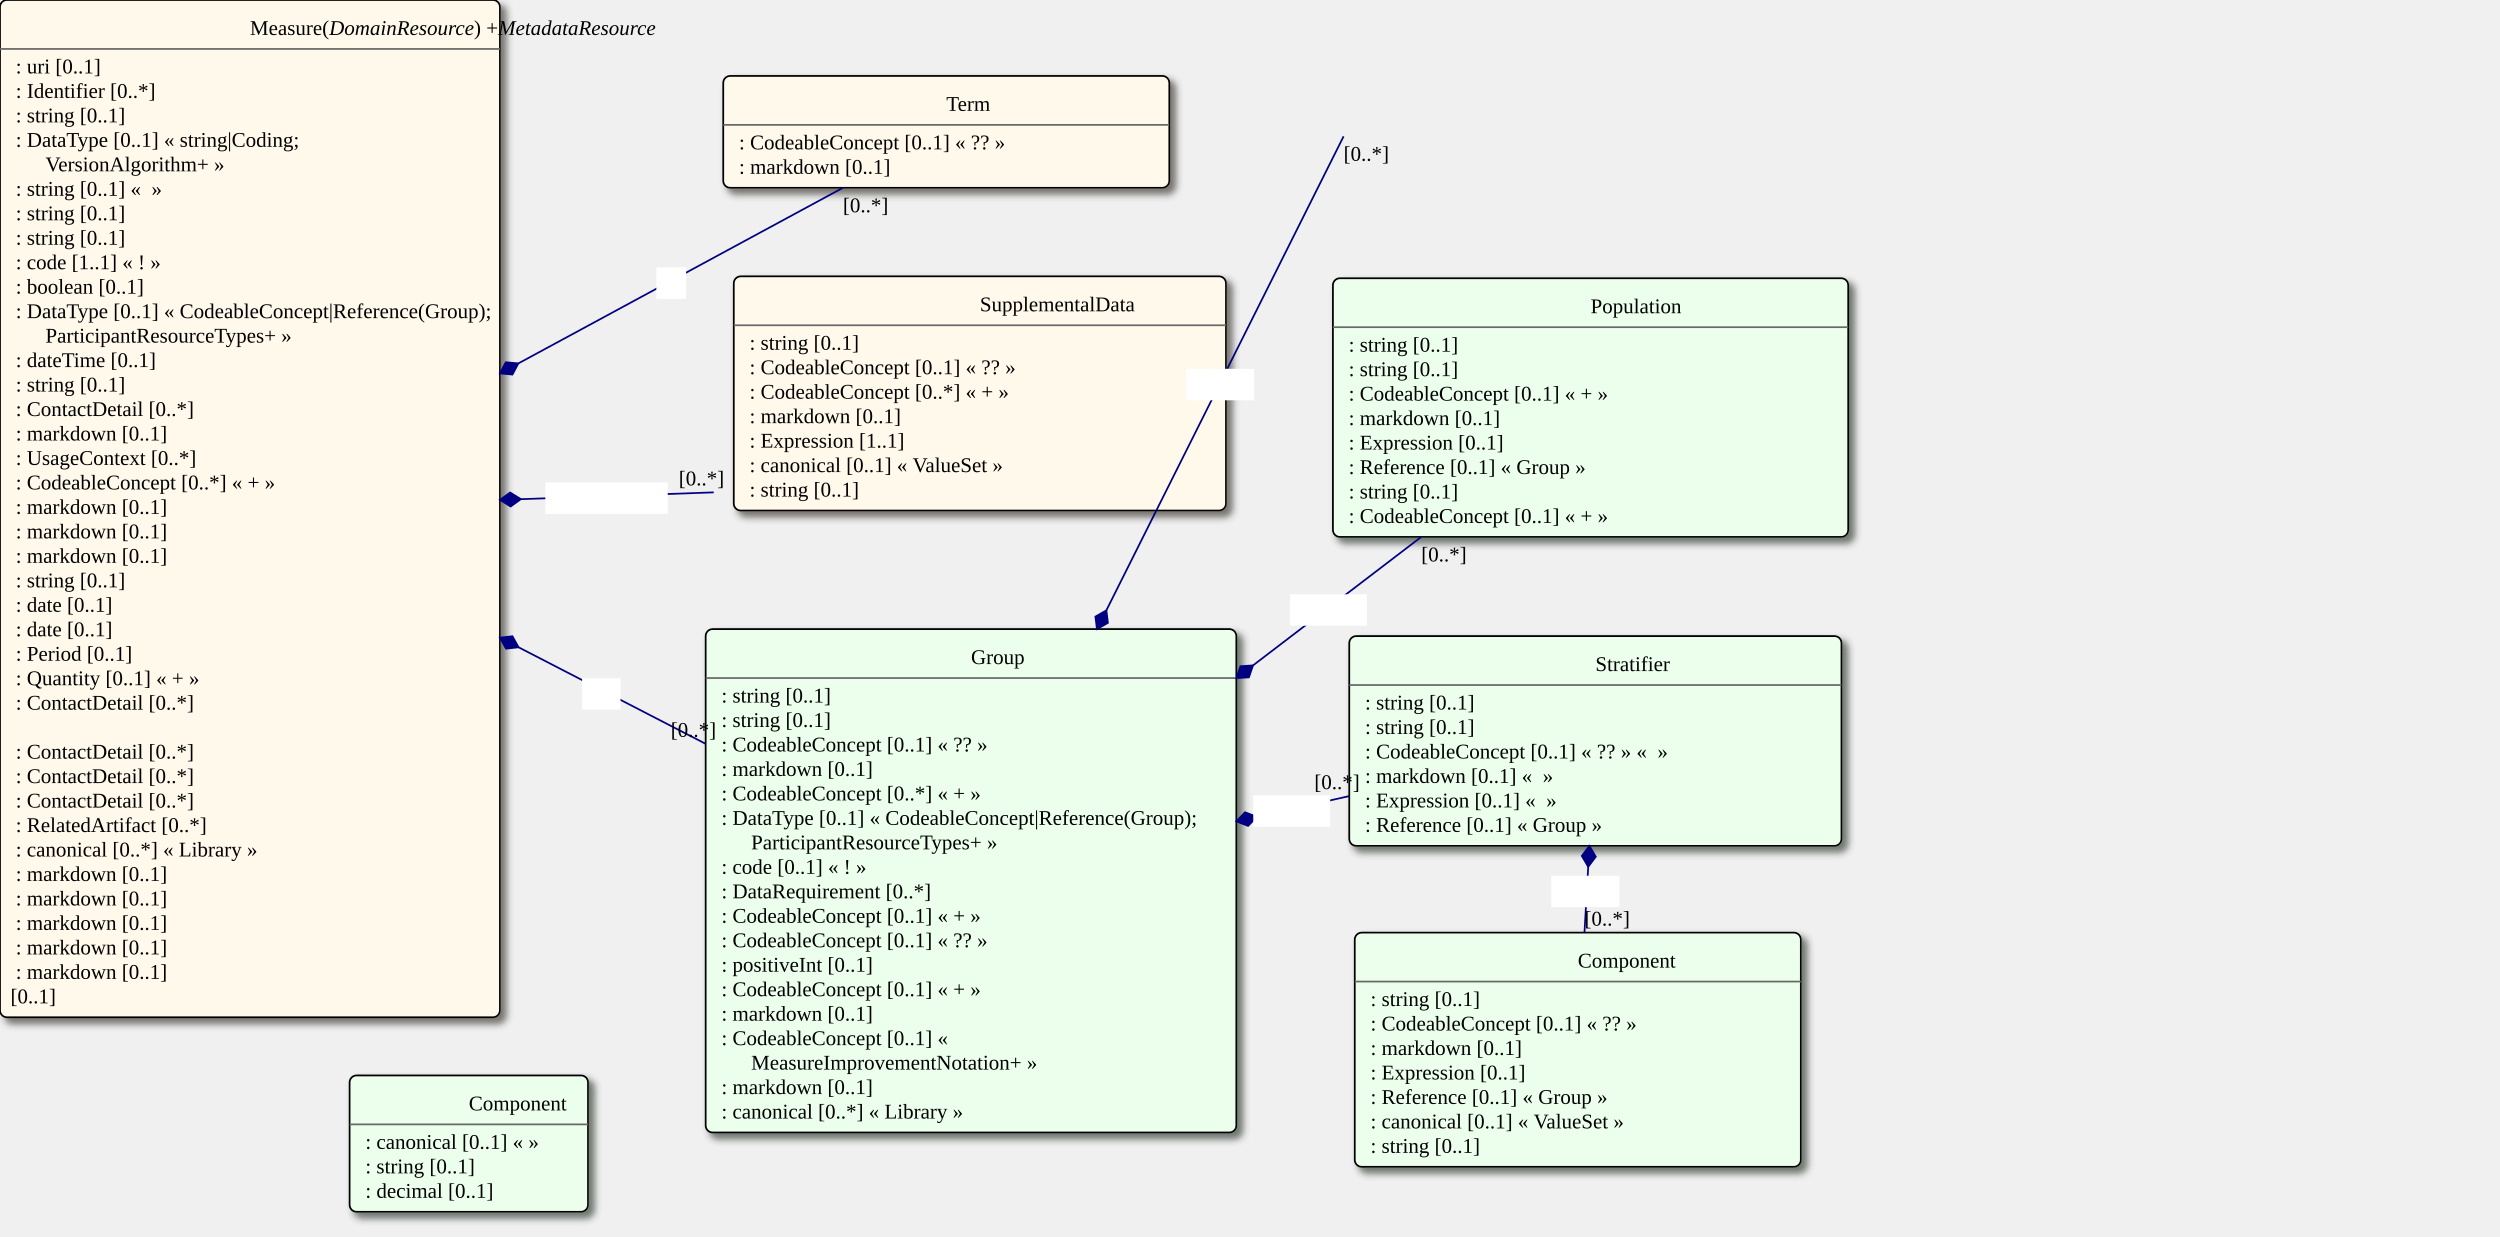
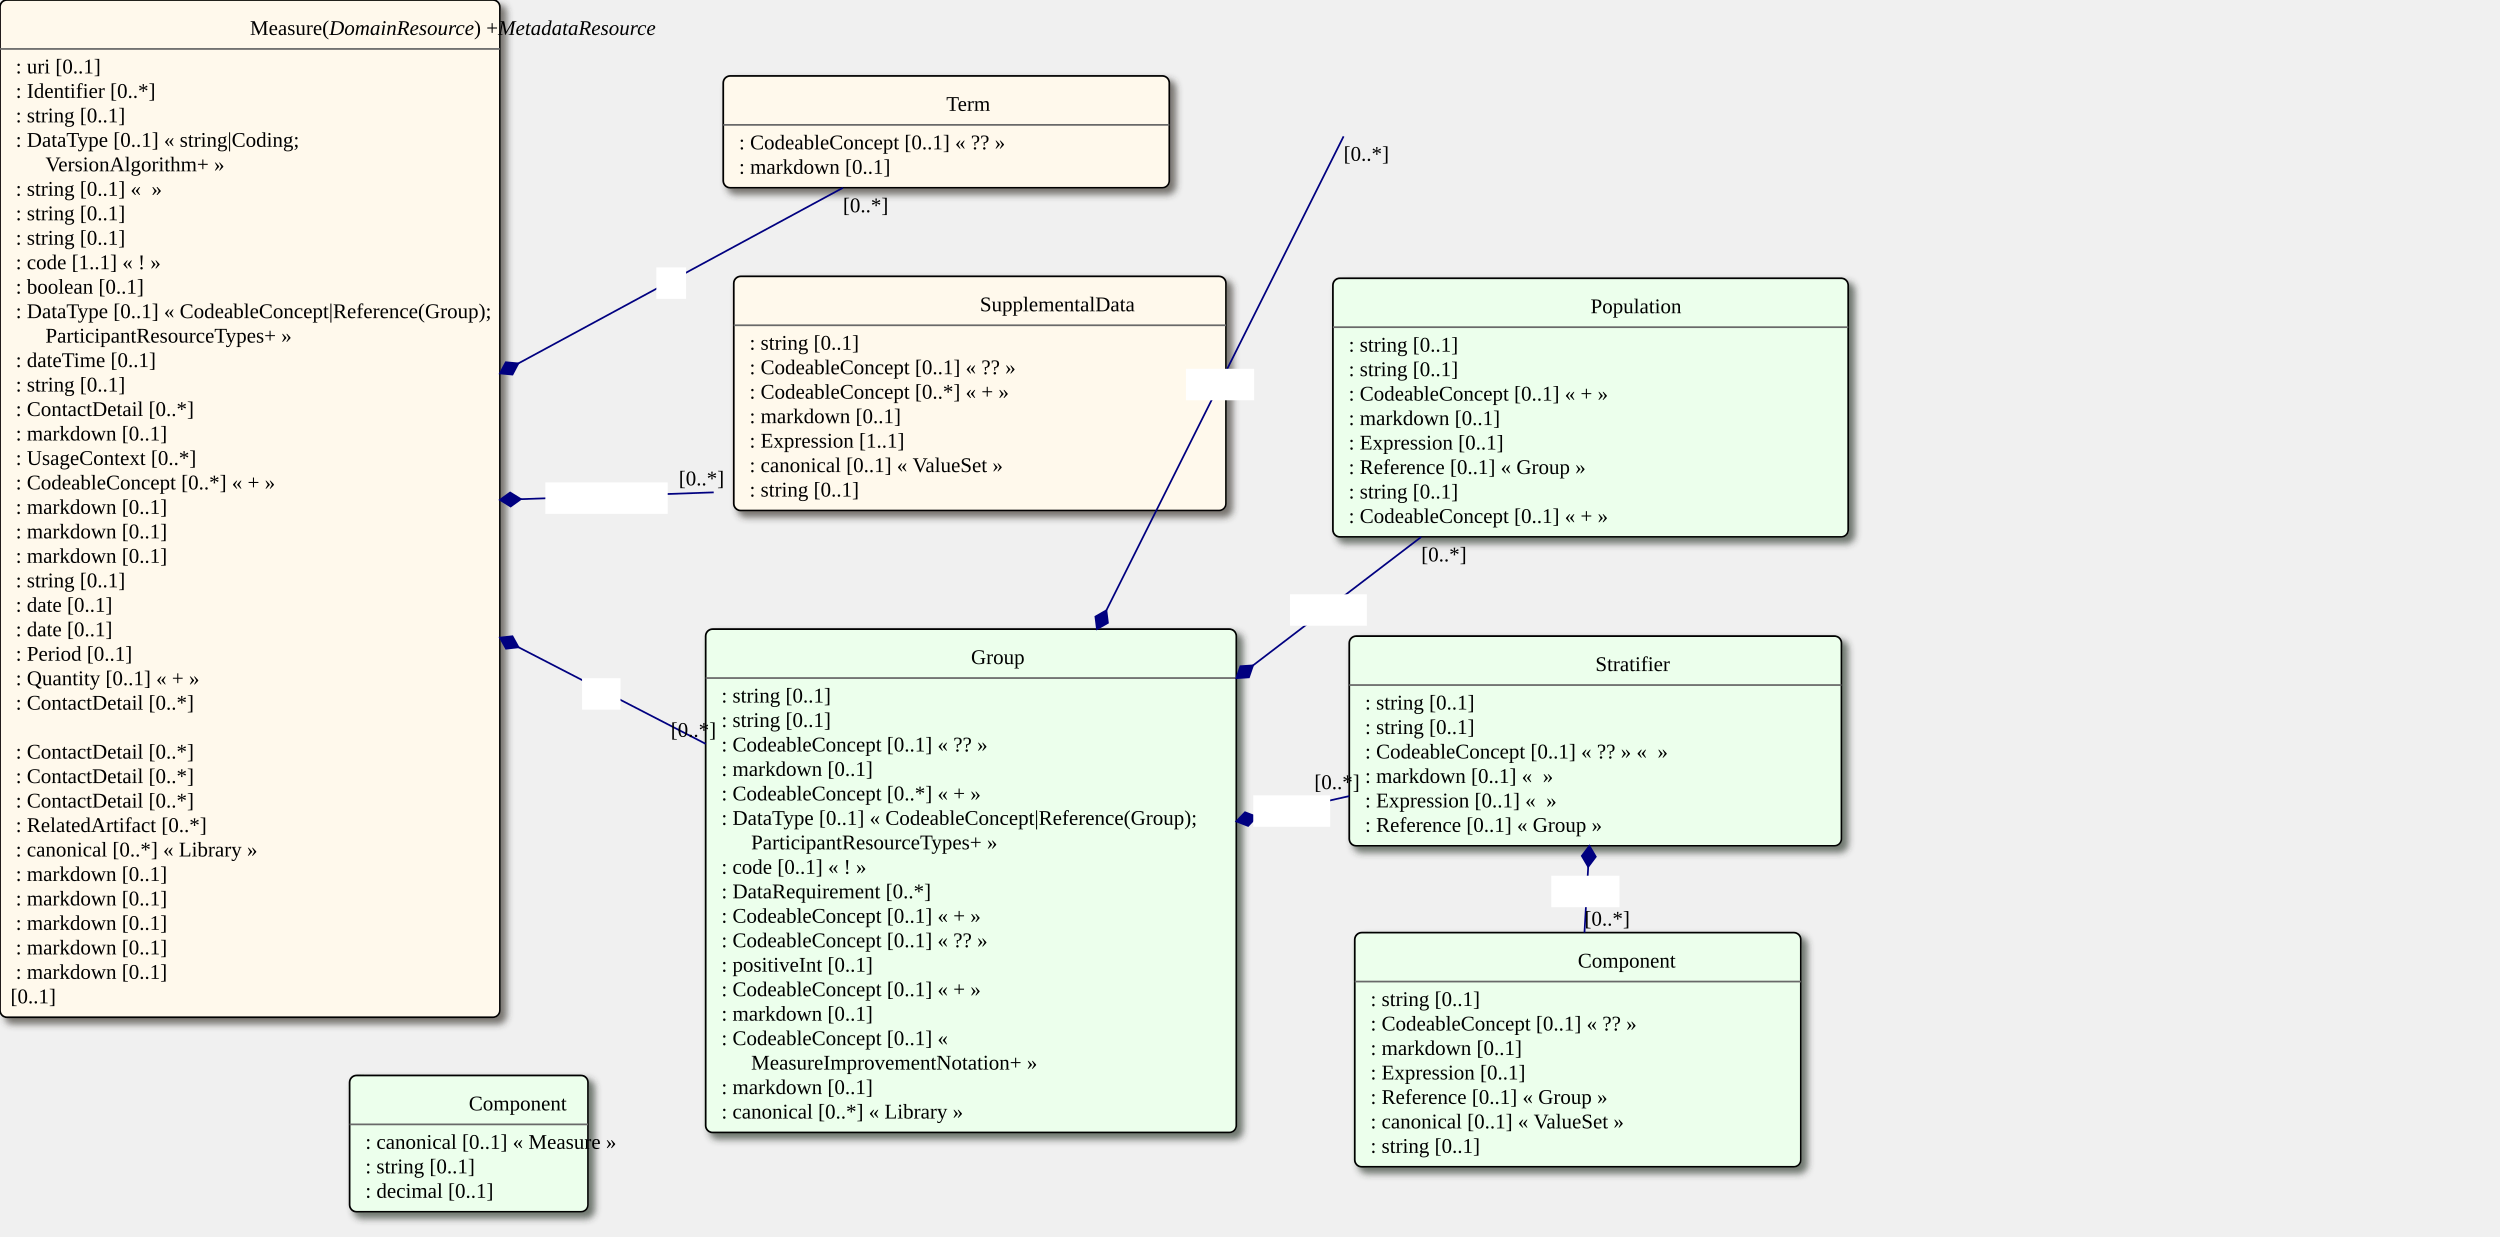
<svg xmlns="http://www.w3.org/2000/svg" xmlns:xlink="http://www.w3.org/1999/xlink" id="n1394" version="1.1" width="1430.267" height="707.554">
  <defs id="defs84846">
    <filter id="shadow1" x="-0.039" y="-0.083" width="1.1" height="1.212">
      <feOffset result="offOut" in="SourceGraphic" dx="3" dy="3" id="feOffset84837" />
      <feColorMatrix result="matrixOut" in="offOut" type="matrix" values="0.2 0 0 0 0 0 0.2 0 0 0 0 0 0.2 0 0 0 0 0 1 0" id="feColorMatrix84839" />
      <feGaussianBlur result="blurOut" in="matrixOut" stdDeviation="2" id="feGaussianBlur84841" />
      <feBlend in="SourceGraphic" in2="blurOut" mode="normal" id="feBlend84843" />
    </filter>
  </defs>
  <g id="n1395">
    <rect id="Measure" x="0.0" y="0.0" rx="4" ry="4" width="286.0" height="582.0" filter="url(#shadow1)" style="fill:#fff9ec;stroke:black;stroke-width:1" />
    <line id="n1396" x1="0.0" y1="28.0" x2="286.0" y2="28.0" style="stroke:dimgrey;stroke-width:1" />
    <text id="n1397" x="143.0" y="20.0" fill="black" class="diagram-class-title  diagram-class-resource">Measure<tspan class="diagram-class-title-link" id="tspan84852"> (<a id="n1398" xlink:href="domainresource.html#DomainResource" class="diagram-class-reference" style="font-style: italic">DomainResource</a>) +<a id="n1399" xlink:href="metadataresource.html#MetadataResource" class="diagram-class-reference" style="font-style: italic">MetadataResource</a>
      </tspan>
    </text>
    <text id="n1400" x="6.0" y="42.0" fill="black" class="diagram-class-detail">
      <a id="n1401" xlink:href="measure-definitions.html#Measure.url" /> : <a id="n1402" xlink:href="datatypes.html#uri">uri</a> [0..1]</text>
    <text id="n1406" x="6.0" y="56.0" fill="black" class="diagram-class-detail">
      <a id="n1407" xlink:href="measure-definitions.html#Measure.identifier" /> : <a id="n1408" xlink:href="datatypes.html#Identifier">Identifier</a> [0..*]</text>
    <text id="n1412" x="6.0" y="70.0" fill="black" class="diagram-class-detail">
      <a id="n1413" xlink:href="measure-definitions.html#Measure.version" /> : <a id="n1414" xlink:href="datatypes.html#string">string</a> [0..1]</text>
    <text id="n1418" x="6.0" y="84.0" fill="black" class="diagram-class-detail">
      <a id="n1419" xlink:href="measure-definitions.html#Measure.versionAlgorithm_x_" /> : <a id="n1420" xlink:href="types.html#DataType">DataType</a> [0..1] « <a id="n1421" xlink:href="datatypes.html#string">string</a>|<a id="n1422" xlink:href="datatypes.html#Coding">Coding</a>; <a id="n1423" xlink:href="valueset-version-algorithm.html" />
    </text>
    <text id="n1425" x="26.0" y="98.0" fill="black" class="diagram-class-detail">
      <a id="n1426" xlink:href="valueset-version-algorithm.html">VersionAlgorithm</a>+ »</text>
    <text id="n1436" x="6.0" y="112.0" fill="black" class="diagram-class-detail">
      <a id="n1437" xlink:href="measure-definitions.html#Measure.name" /> : <a id="n1438" xlink:href="datatypes.html#string">string</a> [0..1] « <a id="n1439" style="padding-left: 3px; padding-right: 3px; border: 1px maroon solid; font-weight: bold; color: #301212; background-color: #fdeeee;" xlink:href="conformance-rules.html#constraints" /> »</text>
    <text id="n1446" x="6.0" y="126.0" fill="black" class="diagram-class-detail">
      <a id="n1447" xlink:href="measure-definitions.html#Measure.title" /> : <a id="n1448" xlink:href="datatypes.html#string">string</a> [0..1]</text>
    <text id="n1452" x="6.0" y="140.0" fill="black" class="diagram-class-detail">
      <a id="n1453" xlink:href="measure-definitions.html#Measure.subtitle" /> : <a id="n1454" xlink:href="datatypes.html#string">string</a> [0..1]</text>
    <text id="n1458" x="6.0" y="154.0" fill="black" class="diagram-class-detail">
      <a id="n1459" xlink:href="measure-definitions.html#Measure.status" /> : <a id="n1460" xlink:href="datatypes.html#code">code</a> [1..1] « <a id="n1461" xlink:href="valueset-publication-status.html" />! »</text>
    <text id="n1468" x="6.0" y="168.0" fill="black" class="diagram-class-detail">
      <a id="n1469" xlink:href="measure-definitions.html#Measure.experimental" /> : <a id="n1470" xlink:href="datatypes.html#boolean">boolean</a> [0..1]</text>
    <text id="n1474" x="6.0" y="182.0" fill="black" class="diagram-class-detail">
      <a id="n1475" xlink:href="measure-definitions.html#Measure.subject_x_" /> : <a id="n1476" xlink:href="types.html#DataType">DataType</a> [0..1] « <a id="n1477" xlink:href="datatypes.html#CodeableConcept">CodeableConcept</a>|<a id="n1478" xlink:href="references.html#Reference">Reference</a>(<a id="n1479" xlink:href="group.html#Group">Group</a>); <a id="n1480" xlink:href="valueset-participant-resource-types.html" />
    </text>
    <text id="n1482" x="26.0" y="196.0" fill="black" class="diagram-class-detail">
      <a id="n1483" xlink:href="valueset-participant-resource-types.html">ParticipantResourceTypes</a>+ »</text>
    <text id="n1494" x="6.0" y="210.0" fill="black" class="diagram-class-detail">
      <a id="n1495" xlink:href="measure-definitions.html#Measure.date" /> : <a id="n1496" xlink:href="datatypes.html#dateTime">dateTime</a> [0..1]</text>
    <text id="n1500" x="6.0" y="224.0" fill="black" class="diagram-class-detail">
      <a id="n1501" xlink:href="measure-definitions.html#Measure.publisher" /> : <a id="n1502" xlink:href="datatypes.html#string">string</a> [0..1]</text>
    <text id="n1506" x="6.0" y="238.0" fill="black" class="diagram-class-detail">
      <a id="n1507" xlink:href="measure-definitions.html#Measure.contact" /> : <a id="n1508" xlink:href="metadatatypes.html#ContactDetail">ContactDetail</a> [0..*]</text>
    <text id="n1512" x="6.0" y="252.0" fill="black" class="diagram-class-detail">
      <a id="n1513" xlink:href="measure-definitions.html#Measure.description" /> : <a id="n1514" xlink:href="datatypes.html#markdown">markdown</a> [0..1]</text>
    <text id="n1518" x="6.0" y="266.0" fill="black" class="diagram-class-detail">
      <a id="n1519" xlink:href="measure-definitions.html#Measure.useContext" /> : <a id="n1520" xlink:href="metadatatypes.html#UsageContext">UsageContext</a> [0..*]</text>
    <text id="n1524" x="6.0" y="280.0" fill="black" class="diagram-class-detail">
      <a id="n1525" xlink:href="measure-definitions.html#Measure.jurisdiction" /> : <a id="n1526" xlink:href="datatypes.html#CodeableConcept">CodeableConcept</a> [0..*] « <a id="n1527" xlink:href="http://terminology.hl7.org/6.5.0/ValueSet-jurisdiction.html" />+ »</text>
    <text id="n1534" x="6.0" y="294.0" fill="black" class="diagram-class-detail">
      <a id="n1535" xlink:href="measure-definitions.html#Measure.purpose" /> : <a id="n1536" xlink:href="datatypes.html#markdown">markdown</a> [0..1]</text>
    <text id="n1540" x="6.0" y="308.0" fill="black" class="diagram-class-detail">
      <a id="n1541" xlink:href="measure-definitions.html#Measure.usage" /> : <a id="n1542" xlink:href="datatypes.html#markdown">markdown</a> [0..1]</text>
    <text id="n1546" x="6.0" y="322.0" fill="black" class="diagram-class-detail">
      <a id="n1547" xlink:href="measure-definitions.html#Measure.copyright" /> : <a id="n1548" xlink:href="datatypes.html#markdown">markdown</a> [0..1]</text>
    <text id="n1552" x="6.0" y="336.0" fill="black" class="diagram-class-detail">
      <a id="n1553" xlink:href="measure-definitions.html#Measure.copyrightLabel" /> : <a id="n1554" xlink:href="datatypes.html#string">string</a> [0..1]</text>
    <text id="n1558" x="6.0" y="350.0" fill="black" class="diagram-class-detail">
      <a id="n1559" xlink:href="measure-definitions.html#Measure.approvalDate" /> : <a id="n1560" xlink:href="datatypes.html#date">date</a> [0..1]</text>
    <text id="n1564" x="6.0" y="364.0" fill="black" class="diagram-class-detail">
      <a id="n1565" xlink:href="measure-definitions.html#Measure.lastReviewDate" /> : <a id="n1566" xlink:href="datatypes.html#date">date</a> [0..1]</text>
    <text id="n1570" x="6.0" y="378.0" fill="black" class="diagram-class-detail">
      <a id="n1571" xlink:href="measure-definitions.html#Measure.effectivePeriod" /> : <a id="n1572" xlink:href="datatypes.html#Period">Period</a> [0..1]</text>
    <text id="n1576" x="6.0" y="392.0" fill="black" class="diagram-class-detail">
      <a id="n1577" xlink:href="measure-definitions.html#Measure.reportingFrequency" /> : <a id="n1578" xlink:href="datatypes.html#Quantity">Quantity</a> [0..1] « <a id="n1579" xlink:href="valueset-frequency-unit.html" />+ »</text>
    <text id="n1586" x="6.0" y="406.0" fill="black" class="diagram-class-detail">
      <a id="n1597" xlink:href="measure-definitions.html#Measure.author" /> : <a id="n1598" xlink:href="metadatatypes.html#ContactDetail">ContactDetail</a> [0..*]</text>
    <text id="n1602" x="6.0" y="434.0" fill="black" class="diagram-class-detail">
      <a id="n1603" xlink:href="measure-definitions.html#Measure.editor" /> : <a id="n1604" xlink:href="metadatatypes.html#ContactDetail">ContactDetail</a> [0..*]</text>
    <text id="n1608" x="6.0" y="448.0" fill="black" class="diagram-class-detail">
      <a id="n1609" xlink:href="measure-definitions.html#Measure.reviewer" /> : <a id="n1610" xlink:href="metadatatypes.html#ContactDetail">ContactDetail</a> [0..*]</text>
    <text id="n1614" x="6.0" y="462.0" fill="black" class="diagram-class-detail">
      <a id="n1615" xlink:href="measure-definitions.html#Measure.endorser" /> : <a id="n1616" xlink:href="metadatatypes.html#ContactDetail">ContactDetail</a> [0..*]</text>
    <text id="n1620" x="6.0" y="476.0" fill="black" class="diagram-class-detail">
      <a id="n1621" xlink:href="measure-definitions.html#Measure.relatedArtifact" /> : <a id="n1622" xlink:href="metadatatypes.html#RelatedArtifact">RelatedArtifact</a> [0..*]</text>
    <text id="n1626" x="6.0" y="490.0" fill="black" class="diagram-class-detail">
      <a id="n1627" xlink:href="measure-definitions.html#Measure.library" /> : <a id="n1628" xlink:href="datatypes.html#canonical">canonical</a> [0..*] « <a id="n1629" xlink:href="library.html#Library">Library</a> »</text>
    <text id="n1634" x="6.0" y="504.0" fill="black" class="diagram-class-detail">
      <a id="n1635" xlink:href="measure-definitions.html#Measure.disclaimer" /> : <a id="n1636" xlink:href="datatypes.html#markdown">markdown</a> [0..1]</text>
    <text id="n1640" x="6.0" y="518.0" fill="black" class="diagram-class-detail">
      <a id="n1641" xlink:href="measure-definitions.html#Measure.riskAdjustment" /> : <a id="n1642" xlink:href="datatypes.html#markdown">markdown</a> [0..1]</text>
    <text id="n1646" x="6.0" y="532.0" fill="black" class="diagram-class-detail">
      <a id="n1647" xlink:href="measure-definitions.html#Measure.rateAggregation" /> : <a id="n1648" xlink:href="datatypes.html#markdown">markdown</a> [0..1]</text>
    <text id="n1652" x="6.0" y="546.0" fill="black" class="diagram-class-detail">
      <a id="n1653" xlink:href="measure-definitions.html#Measure.rationale" /> : <a id="n1654" xlink:href="datatypes.html#markdown">markdown</a> [0..1]</text>
    <text id="n1658" x="6.0" y="560.0" fill="black" class="diagram-class-detail">
      <a id="n1659" xlink:href="measure-definitions.html#Measure.clinicalRecommendationStatement" /> : <a id="n1660" xlink:href="datatypes.html#markdown">markdown</a> [0..1]</text>
    <text id="n1664" x="6.0" y="574.0" fill="black" class="diagram-class-detail"> [0..1]</text>
  </g>
  <g id="n1670">
    <rect id="Measure.term" x="413.774" y="43.437" rx="4" ry="4" width="255.2" height="64.0" filter="url(#shadow1)" style="fill:#fff9ec;stroke:black;stroke-width:1" />
    <line id="n1671" x1="413.774" y1="71.437" x2="668.974" y2="71.437" style="stroke:dimgrey;stroke-width:1" />
    <text id="n1672" x="541.374" y="63.437" fill="black" class="diagram-class-title">Term</text>
    <text id="n1673" x="419.774" y="85.437" fill="black" class="diagram-class-detail">
      <a id="n1674" xlink:href="measure-definitions.html#Measure.term.code" /> : <a id="n1675" xlink:href="datatypes.html#CodeableConcept">CodeableConcept</a> [0..1] « <a id="n1676" xlink:href="valueset-measure-definition-example.html" />?? »</text>
    <text id="n1683" x="419.774" y="99.437" fill="black" class="diagram-class-detail">
      <a id="n1684" xlink:href="measure-definitions.html#Measure.term.definition" /> : <a id="n1685" xlink:href="datatypes.html#markdown">markdown</a> [0..1]</text>
  </g>
  <g id="n1689">
    <rect id="Measure.group" x="403.715" y="359.912" rx="4" ry="4" width="303.6" height="288.0" filter="url(#shadow1)" style="fill:#ecffec;stroke:black;stroke-width:1" />
    <line id="n1690" x1="403.715" y1="387.912" x2="707.315" y2="387.912" style="stroke:dimgrey;stroke-width:1" />
    <text id="n1691" x="555.515" y="379.912" fill="black" class="diagram-class-title">Group</text>
    <text id="n1692" x="409.715" y="401.912" fill="black" class="diagram-class-detail">
      <a id="n1693" xlink:href="measure-definitions.html#Measure.group.linkId" /> : <a id="n1694" xlink:href="datatypes.html#string">string</a> [0..1]</text>
    <text id="n1698" x="409.715" y="415.912" fill="black" class="diagram-class-detail">
      <a id="n1699" xlink:href="measure-definitions.html#Measure.group.title" /> : <a id="n1700" xlink:href="datatypes.html#string">string</a> [0..1]</text>
    <text id="n1704" x="409.715" y="429.912" fill="black" class="diagram-class-detail">
      <a id="n1705" xlink:href="measure-definitions.html#Measure.group.code" /> : <a id="n1706" xlink:href="datatypes.html#CodeableConcept">CodeableConcept</a> [0..1] « <a id="n1707" xlink:href="valueset-measure-group-example.html" />?? »</text>
    <text id="n1714" x="409.715" y="443.912" fill="black" class="diagram-class-detail">
      <a id="n1715" xlink:href="measure-definitions.html#Measure.group.description" /> : <a id="n1716" xlink:href="datatypes.html#markdown">markdown</a> [0..1]</text>
    <text id="n1720" x="409.715" y="457.912" fill="black" class="diagram-class-detail">
      <a id="n1721" xlink:href="measure-definitions.html#Measure.group.type" /> : <a id="n1722" xlink:href="datatypes.html#CodeableConcept">CodeableConcept</a> [0..*] « <a id="n1723" xlink:href="http://terminology.hl7.org/6.5.0/ValueSet-measure-type.html" />+ »</text>
    <text id="n1730" x="409.715" y="471.912" fill="black" class="diagram-class-detail">
      <a id="n1731" xlink:href="measure-definitions.html#Measure.group.subject_x_" /> : <a id="n1732" xlink:href="types.html#DataType">DataType</a> [0..1] « <a id="n1733" xlink:href="datatypes.html#CodeableConcept">CodeableConcept</a>|<a id="n1734" xlink:href="references.html#Reference">Reference</a>(<a id="n1735" xlink:href="group.html#Group">Group</a>); <a id="n1736" xlink:href="valueset-participant-resource-types.html" />
    </text>
    <text id="n1738" x="429.715" y="485.912" fill="black" class="diagram-class-detail">
      <a id="n1739" xlink:href="valueset-participant-resource-types.html">ParticipantResourceTypes</a>+ »</text>
    <text id="n1750" x="409.715" y="499.912" fill="black" class="diagram-class-detail">
      <a id="n1751" xlink:href="measure-definitions.html#Measure.group.basis" /> : <a id="n1752" xlink:href="datatypes.html#code">code</a> [0..1] « <a id="n1753" xlink:href="valueset-fhir-types.html" />! »</text>
    <text id="n1760" x="409.715" y="513.912" fill="black" class="diagram-class-detail">
      <a id="n1761" xlink:href="measure-definitions.html#Measure.group.basisRequirement" /> : <a id="n1762" xlink:href="metadatatypes.html#DataRequirement">DataRequirement</a> [0..*]</text>
    <text id="n1766" x="409.715" y="527.912" fill="black" class="diagram-class-detail">
      <a id="n1767" xlink:href="measure-definitions.html#Measure.group.scoring" /> : <a id="n1768" xlink:href="datatypes.html#CodeableConcept">CodeableConcept</a> [0..1] « <a id="n1769" xlink:href="http://terminology.hl7.org/6.5.0/ValueSet-measure-scoring.html" />+ »</text>
    <text id="n1776" x="409.715" y="541.912" fill="black" class="diagram-class-detail">
      <a id="n1777" xlink:href="measure-definitions.html#Measure.group.scoringUnit" /> : <a id="n1778" xlink:href="datatypes.html#CodeableConcept">CodeableConcept</a> [0..1] « <a id="n1779" xlink:href="valueset-measure-scoring-unit.html" />?? »</text>
    <text id="n1786" x="409.715" y="555.912" fill="black" class="diagram-class-detail">
      <a id="n1787" xlink:href="measure-definitions.html#Measure.group.scoringPrecision" /> : <a id="n1788" xlink:href="datatypes.html#positiveInt">positiveInt</a> [0..1]</text>
    <text id="n1792" x="409.715" y="569.912" fill="black" class="diagram-class-detail">
      <a id="n1793" xlink:href="measure-definitions.html#Measure.group.compositeScoring" /> : <a id="n1794" xlink:href="datatypes.html#CodeableConcept">CodeableConcept</a> [0..1] « <a id="n1795" xlink:href="http://terminology.hl7.org/6.5.0/ValueSet-composite-measure-scoring.html" />+ »</text>
    <text id="n1802" x="409.715" y="583.912" fill="black" class="diagram-class-detail">
      <a id="n1803" xlink:href="measure-definitions.html#Measure.group.rateAggregation" /> : <a id="n1804" xlink:href="datatypes.html#markdown">markdown</a> [0..1]</text>
    <text id="n1808" x="409.715" y="597.912" fill="black" class="diagram-class-detail">
      <a id="n1809" xlink:href="measure-definitions.html#Measure.group.improvementNotation" /> : <a id="n1810" xlink:href="datatypes.html#CodeableConcept">CodeableConcept</a> [0..1] « <a id="n1811" xlink:href="http://terminology.hl7.org/6.5.0/ValueSet-measure-improvement-notation.html" />
    </text>
    <text id="n1813" x="429.715" y="611.912" fill="black" class="diagram-class-detail">
      <a id="n1814" xlink:href="http://terminology.hl7.org/6.5.0/ValueSet-measure-improvement-notation.html">MeasureImprovementNotation</a>+ »</text>
    <text id="n1822" x="409.715" y="625.912" fill="black" class="diagram-class-detail">
      <a id="n1823" xlink:href="measure-definitions.html#Measure.group.improvementNotationGuidance" /> : <a id="n1824" xlink:href="datatypes.html#markdown">markdown</a> [0..1]</text>
    <text id="n1828" x="409.715" y="639.912" fill="black" class="diagram-class-detail">
      <a id="n1829" xlink:href="measure-definitions.html#Measure.group.library" /> : <a id="n1830" xlink:href="datatypes.html#canonical">canonical</a> [0..*] « <a id="n1831" xlink:href="library.html#Library">Library</a> »</text>
  </g>
  <g id="n1836" transform="translate(-519.9929,615.2675)">
    <rect id="Measure.group.component" x="720" y="0" rx="4" ry="4" width="136.4" height="78" filter="url(#shadow1)" style="fill:#ecffec;stroke:#000000;stroke-width:1" />
    <line id="n1837" x1="720" y1="28" x2="856.4" y2="28" style="stroke:#696969;stroke-width:1" />
    <text id="n1838" x="788.2" y="20" fill="#000000" class="diagram-class-title">Component</text>
    <text id="n1839" x="726" y="42" fill="#000000" class="diagram-class-detail">
-       <a id="n1840" xlink:href="measure-definitions.html#Measure.group.component.measure" /> : <a id="n1841" xlink:href="datatypes.html#canonical">canonical</a> [0..1] « »</text>
+       <a id="n1840" xlink:href="measure-definitions.html#Measure.group.component.measure" /> : <a id="n1841" xlink:href="datatypes.html#canonical">canonical</a> [0..1] « <a id="n1842" xlink:href="measure.html#Measure">Measure</a> »</text>
    <text id="n1845" x="726" y="56" fill="#000000" class="diagram-class-detail">
      <a id="n1846" xlink:href="measure-definitions.html#Measure.group.component.groupId" /> : <a id="n1847" xlink:href="datatypes.html#string">string</a> [0..1]</text>
    <text id="n1851" x="726" y="70" fill="#000000" class="diagram-class-detail">
      <a id="n1852" xlink:href="measure-definitions.html#Measure.group.component.weight" /> : <a id="n1853" xlink:href="datatypes.html#decimal">decimal</a> [0..1]</text>
  </g>
  <g id="n1857">
    <rect id="Measure.group.population" x="762.571" y="159.184" rx="4" ry="4" width="294.8" height="148.0" filter="url(#shadow1)" style="fill:#ecffec;stroke:black;stroke-width:1" />
    <line id="n1858" x1="762.571" y1="187.184" x2="1057.371" y2="187.184" style="stroke:dimgrey;stroke-width:1" />
    <text id="n1859" x="909.971" y="179.184" fill="black" class="diagram-class-title">Population</text>
    <text id="n1860" x="768.571" y="201.184" fill="black" class="diagram-class-detail">
      <a id="n1861" xlink:href="measure-definitions.html#Measure.group.population.linkId" /> : <a id="n1862" xlink:href="datatypes.html#string">string</a> [0..1]</text>
    <text id="n1866" x="768.571" y="215.184" fill="black" class="diagram-class-detail">
      <a id="n1867" xlink:href="measure-definitions.html#Measure.group.population.title" /> : <a id="n1868" xlink:href="datatypes.html#string">string</a> [0..1]</text>
    <text id="n1872" x="768.571" y="229.184" fill="black" class="diagram-class-detail">
      <a id="n1873" xlink:href="measure-definitions.html#Measure.group.population.code" /> : <a id="n1874" xlink:href="datatypes.html#CodeableConcept">CodeableConcept</a> [0..1] « <a id="n1875" xlink:href="http://terminology.hl7.org/6.5.0/ValueSet-measure-population.html" />+ »</text>
    <text id="n1882" x="768.571" y="243.184" fill="black" class="diagram-class-detail">
      <a id="n1883" xlink:href="measure-definitions.html#Measure.group.population.description" /> : <a id="n1884" xlink:href="datatypes.html#markdown">markdown</a> [0..1]</text>
    <text id="n1888" x="768.571" y="257.184" fill="black" class="diagram-class-detail">
      <a id="n1889" xlink:href="measure-definitions.html#Measure.group.population.criteria" /> : <a id="n1890" xlink:href="metadatatypes.html#Expression">Expression</a> [0..1]</text>
    <text id="n1894" x="768.571" y="271.184" fill="black" class="diagram-class-detail">
      <a id="n1895" xlink:href="measure-definitions.html#Measure.group.population.groupDefinition" /> : <a id="n1896" xlink:href="references.html#Reference">Reference</a> [0..1] « <a id="n1897" xlink:href="group.html#Group">Group</a> »</text>
    <text id="n1902" x="768.571" y="285.184" fill="black" class="diagram-class-detail">
      <a id="n1903" xlink:href="measure-definitions.html#Measure.group.population.inputPopulationId" /> : <a id="n1904" xlink:href="datatypes.html#string">string</a> [0..1]</text>
    <text id="n1908" x="768.571" y="299.184" fill="black" class="diagram-class-detail">
      <a id="n1909" xlink:href="measure-definitions.html#Measure.group.population.aggregateMethod" /> : <a id="n1910" xlink:href="datatypes.html#CodeableConcept">CodeableConcept</a> [0..1] « <a id="n1911" xlink:href="http://terminology.hl7.org/6.5.0/ValueSet-measure-aggregate-method.html" />+ »</text>
  </g>
  <g id="n1918">
    <rect id="Measure.group.stratifier" x="771.926" y="363.916" rx="4" ry="4" width="281.6" height="120.0" filter="url(#shadow1)" style="fill:#ecffec;stroke:black;stroke-width:1" />
    <line id="n1919" x1="771.926" y1="391.916" x2="1053.526" y2="391.916" style="stroke:dimgrey;stroke-width:1" />
    <text id="n1920" x="912.726" y="383.916" fill="black" class="diagram-class-title">Stratifier</text>
    <text id="n1921" x="777.926" y="405.916" fill="black" class="diagram-class-detail">
      <a id="n1922" xlink:href="measure-definitions.html#Measure.group.stratifier.linkId" /> : <a id="n1923" xlink:href="datatypes.html#string">string</a> [0..1]</text>
    <text id="n1927" x="777.926" y="419.916" fill="black" class="diagram-class-detail">
      <a id="n1928" xlink:href="measure-definitions.html#Measure.group.stratifier.title" /> : <a id="n1929" xlink:href="datatypes.html#string">string</a> [0..1]</text>
    <text id="n1933" x="777.926" y="433.916" fill="black" class="diagram-class-detail">
      <a id="n1934" xlink:href="measure-definitions.html#Measure.group.stratifier.code" /> : <a id="n1935" xlink:href="datatypes.html#CodeableConcept">CodeableConcept</a> [0..1] « <a id="n1936" xlink:href="valueset-measure-stratifier-type-example.html" />?? » « <a id="n1938" style="padding-left: 3px; padding-right: 3px; border: 1px maroon solid; font-weight: bold; color: #301212; background-color: #fdeeee;" xlink:href="conformance-rules.html#constraints" /> »</text>
    <text id="n1947" x="777.926" y="447.916" fill="black" class="diagram-class-detail">
      <a id="n1948" xlink:href="measure-definitions.html#Measure.group.stratifier.description" /> : <a id="n1949" xlink:href="datatypes.html#markdown">markdown</a> [0..1] « <a id="n1950" style="padding-left: 3px; padding-right: 3px; border: 1px maroon solid; font-weight: bold; color: #301212; background-color: #fdeeee;" xlink:href="conformance-rules.html#constraints" /> »</text>
    <text id="n1957" x="777.926" y="461.916" fill="black" class="diagram-class-detail">
      <a id="n1958" xlink:href="measure-definitions.html#Measure.group.stratifier.criteria" /> : <a id="n1959" xlink:href="metadatatypes.html#Expression">Expression</a> [0..1] « <a id="n1960" style="padding-left: 3px; padding-right: 3px; border: 1px maroon solid; font-weight: bold; color: #301212; background-color: #fdeeee;" xlink:href="conformance-rules.html#constraints" /> »</text>
    <text id="n1967" x="777.926" y="475.916" fill="black" class="diagram-class-detail">
      <a id="n1968" xlink:href="measure-definitions.html#Measure.group.stratifier.groupDefinition" /> : <a id="n1969" xlink:href="references.html#Reference">Reference</a> [0..1] « <a id="n1970" xlink:href="group.html#Group">Group</a> »</text>
  </g>
  <g id="n1975">
    <rect id="Measure.group.stratifier.component" x="775.067" y="533.554" rx="4" ry="4" width="255.2" height="134.0" filter="url(#shadow1)" style="fill:#ecffec;stroke:black;stroke-width:1" />
    <line id="n1976" x1="775.067" y1="561.554" x2="1030.267" y2="561.554" style="stroke:dimgrey;stroke-width:1" />
    <text id="n1977" x="902.667" y="553.554" fill="black" class="diagram-class-title">Component</text>
    <text id="n1978" x="781.067" y="575.554" fill="black" class="diagram-class-detail">
      <a id="n1979" xlink:href="measure-definitions.html#Measure.group.stratifier.component.linkId" /> : <a id="n1980" xlink:href="datatypes.html#string">string</a> [0..1]</text>
    <text id="n1984" x="781.067" y="589.554" fill="black" class="diagram-class-detail">
      <a id="n1985" xlink:href="measure-definitions.html#Measure.group.stratifier.component.code" /> : <a id="n1986" xlink:href="datatypes.html#CodeableConcept">CodeableConcept</a> [0..1] « <a id="n1987" xlink:href="valueset-measure-stratifier-type-example.html" />?? »</text>
    <text id="n1994" x="781.067" y="603.554" fill="black" class="diagram-class-detail">
      <a id="n1995" xlink:href="measure-definitions.html#Measure.group.stratifier.component.description" /> : <a id="n1996" xlink:href="datatypes.html#markdown">markdown</a> [0..1]</text>
    <text id="n2000" x="781.067" y="617.554" fill="black" class="diagram-class-detail">
      <a id="n2001" xlink:href="measure-definitions.html#Measure.group.stratifier.component.criteria" /> : <a id="n2002" xlink:href="metadatatypes.html#Expression">Expression</a> [0..1]</text>
    <text id="n2006" x="781.067" y="631.554" fill="black" class="diagram-class-detail">
      <a id="n2007" xlink:href="measure-definitions.html#Measure.group.stratifier.component.groupDefinition" /> : <a id="n2008" xlink:href="references.html#Reference">Reference</a> [0..1] « <a id="n2009" xlink:href="group.html#Group">Group</a> »</text>
    <text id="n2014" x="781.067" y="645.554" fill="black" class="diagram-class-detail">
      <a id="n2015" xlink:href="measure-definitions.html#Measure.group.stratifier.component.valueSet" /> : <a id="n2016" xlink:href="datatypes.html#canonical">canonical</a> [0..1] « <a id="n2017" xlink:href="valueset.html#ValueSet">ValueSet</a> »</text>
    <text id="n2022" x="781.067" y="659.554" fill="black" class="diagram-class-detail">
      <a id="n2023" xlink:href="measure-definitions.html#Measure.group.stratifier.component.unit" /> : <a id="n2024" xlink:href="datatypes.html#string">string</a> [0..1]</text>
  </g>
  <g id="n2028" transform="translate(11.47887,-51.65492)">
    <rect id="Measure.supplementalData" x="408.316" y="209.746" rx="4" ry="4" width="281.6" height="134" filter="url(#shadow1)" style="fill:#fff9ec;stroke:#000000;stroke-width:1" />
    <line id="n2029" x1="408.316" y1="237.746" x2="689.916" y2="237.746" style="stroke:#696969;stroke-width:1" />
    <text id="n2030" x="549.116" y="229.746" fill="#000000" class="diagram-class-title">SupplementalData</text>
    <text id="n2031" x="414.316" y="251.746" fill="#000000" class="diagram-class-detail">
      <a id="n2032" xlink:href="measure-definitions.html#Measure.supplementalData.linkId" /> : <a id="n2033" xlink:href="datatypes.html#string">string</a> [0..1]</text>
    <text id="n2037" x="414.316" y="265.746" fill="#000000" class="diagram-class-detail">
      <a id="n2038" xlink:href="measure-definitions.html#Measure.supplementalData.code" /> : <a id="n2039" xlink:href="datatypes.html#CodeableConcept">CodeableConcept</a> [0..1] « <a id="n2040" xlink:href="valueset-measure-supplemental-data-example.html" />?? »</text>
    <text id="n2047" x="414.316" y="279.746" fill="#000000" class="diagram-class-detail">
      <a id="n2048" xlink:href="measure-definitions.html#Measure.supplementalData.usage" /> : <a id="n2049" xlink:href="datatypes.html#CodeableConcept">CodeableConcept</a> [0..*] « <a id="n2050" xlink:href="http://terminology.hl7.org/6.5.0/ValueSet-measure-data-usage.html" />+ »</text>
    <text id="n2057" x="414.316" y="293.746" fill="#000000" class="diagram-class-detail">
      <a id="n2058" xlink:href="measure-definitions.html#Measure.supplementalData.description" /> : <a id="n2059" xlink:href="datatypes.html#markdown">markdown</a> [0..1]</text>
    <text id="n2063" x="414.316" y="307.746" fill="#000000" class="diagram-class-detail">
      <a id="n2064" xlink:href="measure-definitions.html#Measure.supplementalData.criteria" /> : <a id="n2065" xlink:href="metadatatypes.html#Expression">Expression</a> [1..1]</text>
    <text id="n2069" x="414.316" y="321.746" fill="#000000" class="diagram-class-detail">
      <a id="n2070" xlink:href="measure-definitions.html#Measure.supplementalData.valueSet" /> : <a id="n2071" xlink:href="datatypes.html#canonical">canonical</a> [0..1] « <a id="n2072" xlink:href="valueset.html#ValueSet">ValueSet</a> »</text>
    <text id="n2077" x="414.316" y="335.746" fill="#000000" class="diagram-class-detail">
      <a id="n2078" xlink:href="measure-definitions.html#Measure.supplementalData.unit" /> : <a id="n2079" xlink:href="datatypes.html#string">string</a> [0..1]</text>
  </g>
  <line id="n2083" x1="286.0" y1="213.622" x2="482.236" y2="107.437" style="stroke:navy;stroke-width:1" />
  <polygon id="n2084" points="286.0,213.622 292.0,217.622 298.0,213.622 292.0,209.622 286.0,213.622" style="fill:navy;stroke:navy;stroke-width:1" transform="rotate(-28.41815 286.0 213.6216)" />
  <rect id="n2085" x="375.5" y="153.0" width="17.0" height="18.0" style="fill:white;stroke:black;stroke-width:0" />
  <text id="n2086" x="384.0" y="163.0" fill="black" class="diagram-class-linkage">
    <a id="n2087" xlink:href="measure-definitions.html#Measure.term" />
  </text>
  <text id="n2088" x="482.236" y="121.437" fill="black" class="diagram-class-linkage">[0..*]</text>
  <line id="n2089" x1="627.586" y1="359.912" x2="768.681" y2="78.0" style="stroke:navy;stroke-width:1" />
  <polygon id="n2090" points="627.586,359.912 633.586,363.912 639.586,359.912 633.586,355.912 627.586,359.912" style="fill:navy;stroke:navy;stroke-width:1" transform="rotate(-63.41236 627.586 359.9116)" />
  <rect id="n2091" x="678.5" y="211.0" width="39.0" height="18.0" style="fill:white;stroke:black;stroke-width:0" />
  <text id="n2092" x="698.0" y="221.0" fill="black" class="diagram-class-linkage">
    <a id="n2093" xlink:href="measure-definitions.html#Measure.group.component" />
  </text>
  <text id="n2094" x="768.681" y="92.0" fill="black" class="diagram-class-linkage">[0..*]</text>
  <line id="n2095" x1="707.315" y1="387.969" x2="813.085" y2="307.184" style="stroke:navy;stroke-width:1" />
  <polygon id="n2096" points="707.315,387.969 713.315,391.969 719.315,387.969 713.315,383.969 707.315,387.969" style="fill:navy;stroke:navy;stroke-width:1" transform="rotate(-37.37203 707.3151 387.9691)" />
  <rect id="n2097" x="738.0" y="340.0" width="44.0" height="18.0" style="fill:white;stroke:black;stroke-width:0" />
  <text id="n2098" x="760.0" y="350.0" fill="black" class="diagram-class-linkage">
    <a id="n2099" xlink:href="measure-definitions.html#Measure.group.population" />
  </text>
  <text id="n2100" x="813.085" y="321.184" fill="black" class="diagram-class-linkage">[0..*]</text>
  <line id="n2101" x1="909.31" y1="483.916" x2="906.483" y2="533.554" style="stroke:navy;stroke-width:1" />
  <polygon id="n2102" points="909.31,483.916 915.31,487.916 921.31,483.916 915.31,479.916 909.31,483.916" style="fill:navy;stroke:navy;stroke-width:1" transform="rotate(93.25934 909.3095 483.9164)" />
  <rect id="n2103" x="887.5" y="501.0" width="39.0" height="18.0" style="fill:white;stroke:black;stroke-width:0" />
  <text id="n2104" x="907.0" y="511.0" fill="black" class="diagram-class-linkage">
    <a id="n2105" xlink:href="measure-definitions.html#Measure.group.stratifier.component" />
  </text>
  <text id="n2106" x="906.483" y="529.554" fill="black" class="diagram-class-linkage">[0..*]</text>
  <line id="n2107" x1="707.315" y1="469.917" x2="771.926" y2="455.448" style="stroke:navy;stroke-width:1" />
  <polygon id="n2108" points="707.315,469.917 713.315,473.917 719.315,469.917 713.315,465.917 707.315,469.917" style="fill:navy;stroke:navy;stroke-width:1" transform="rotate(-12.62275 707.3151 469.917)" />
  <rect id="n2109" x="717.0" y="455.0" width="44.0" height="18.0" style="fill:white;stroke:black;stroke-width:0" />
  <text id="n2110" x="739.0" y="465.0" fill="black" class="diagram-class-linkage">
    <a id="n2111" xlink:href="measure-definitions.html#Measure.group.stratifier" />
  </text>
  <text id="n2112" x="751.926" y="451.448" fill="black" class="diagram-class-linkage">[0..*]</text>
  <line id="n2113" x1="286.0" y1="364.807" x2="403.715" y2="425.563" style="stroke:navy;stroke-width:1" />
  <polygon id="n2114" points="286.0,364.807 292.0,368.807 298.0,364.807 292.0,360.807 286.0,364.807" style="fill:navy;stroke:navy;stroke-width:1" transform="rotate(27.29963 286.0 364.8066)" />
  <rect id="n2115" x="333.0" y="388.0" width="22.0" height="18.0" style="fill:white;stroke:black;stroke-width:0" />
  <text id="n2116" x="344.0" y="398.0" fill="black" class="diagram-class-linkage">
    <a id="n2117" xlink:href="measure-definitions.html#Measure.group" />
  </text>
  <text id="n2118" x="383.715" y="421.563" fill="black" class="diagram-class-linkage">[0..*]</text>
  <line id="n2119" x1="286.0" y1="285.981" x2="408.316" y2="281.688" style="stroke:navy;stroke-width:1" />
  <polygon id="n2120" points="286.0,285.981 292.0,289.981 298.0,285.981 292.0,281.981 286.0,285.981" style="fill:navy;stroke:navy;stroke-width:1" transform="rotate(-2.010113 286.0 285.9811)" />
  <rect id="n2121" x="312.0" y="276.0" width="70.0" height="18.0" style="fill:white;stroke:black;stroke-width:0" />
  <text id="n2122" x="347.0" y="286.0" fill="black" class="diagram-class-linkage">
    <a id="n2123" xlink:href="measure-definitions.html#Measure.supplementalData" />
  </text>
  <text id="n2124" x="388.316" y="277.688" fill="black" class="diagram-class-linkage">[0..*]</text>
</svg>
